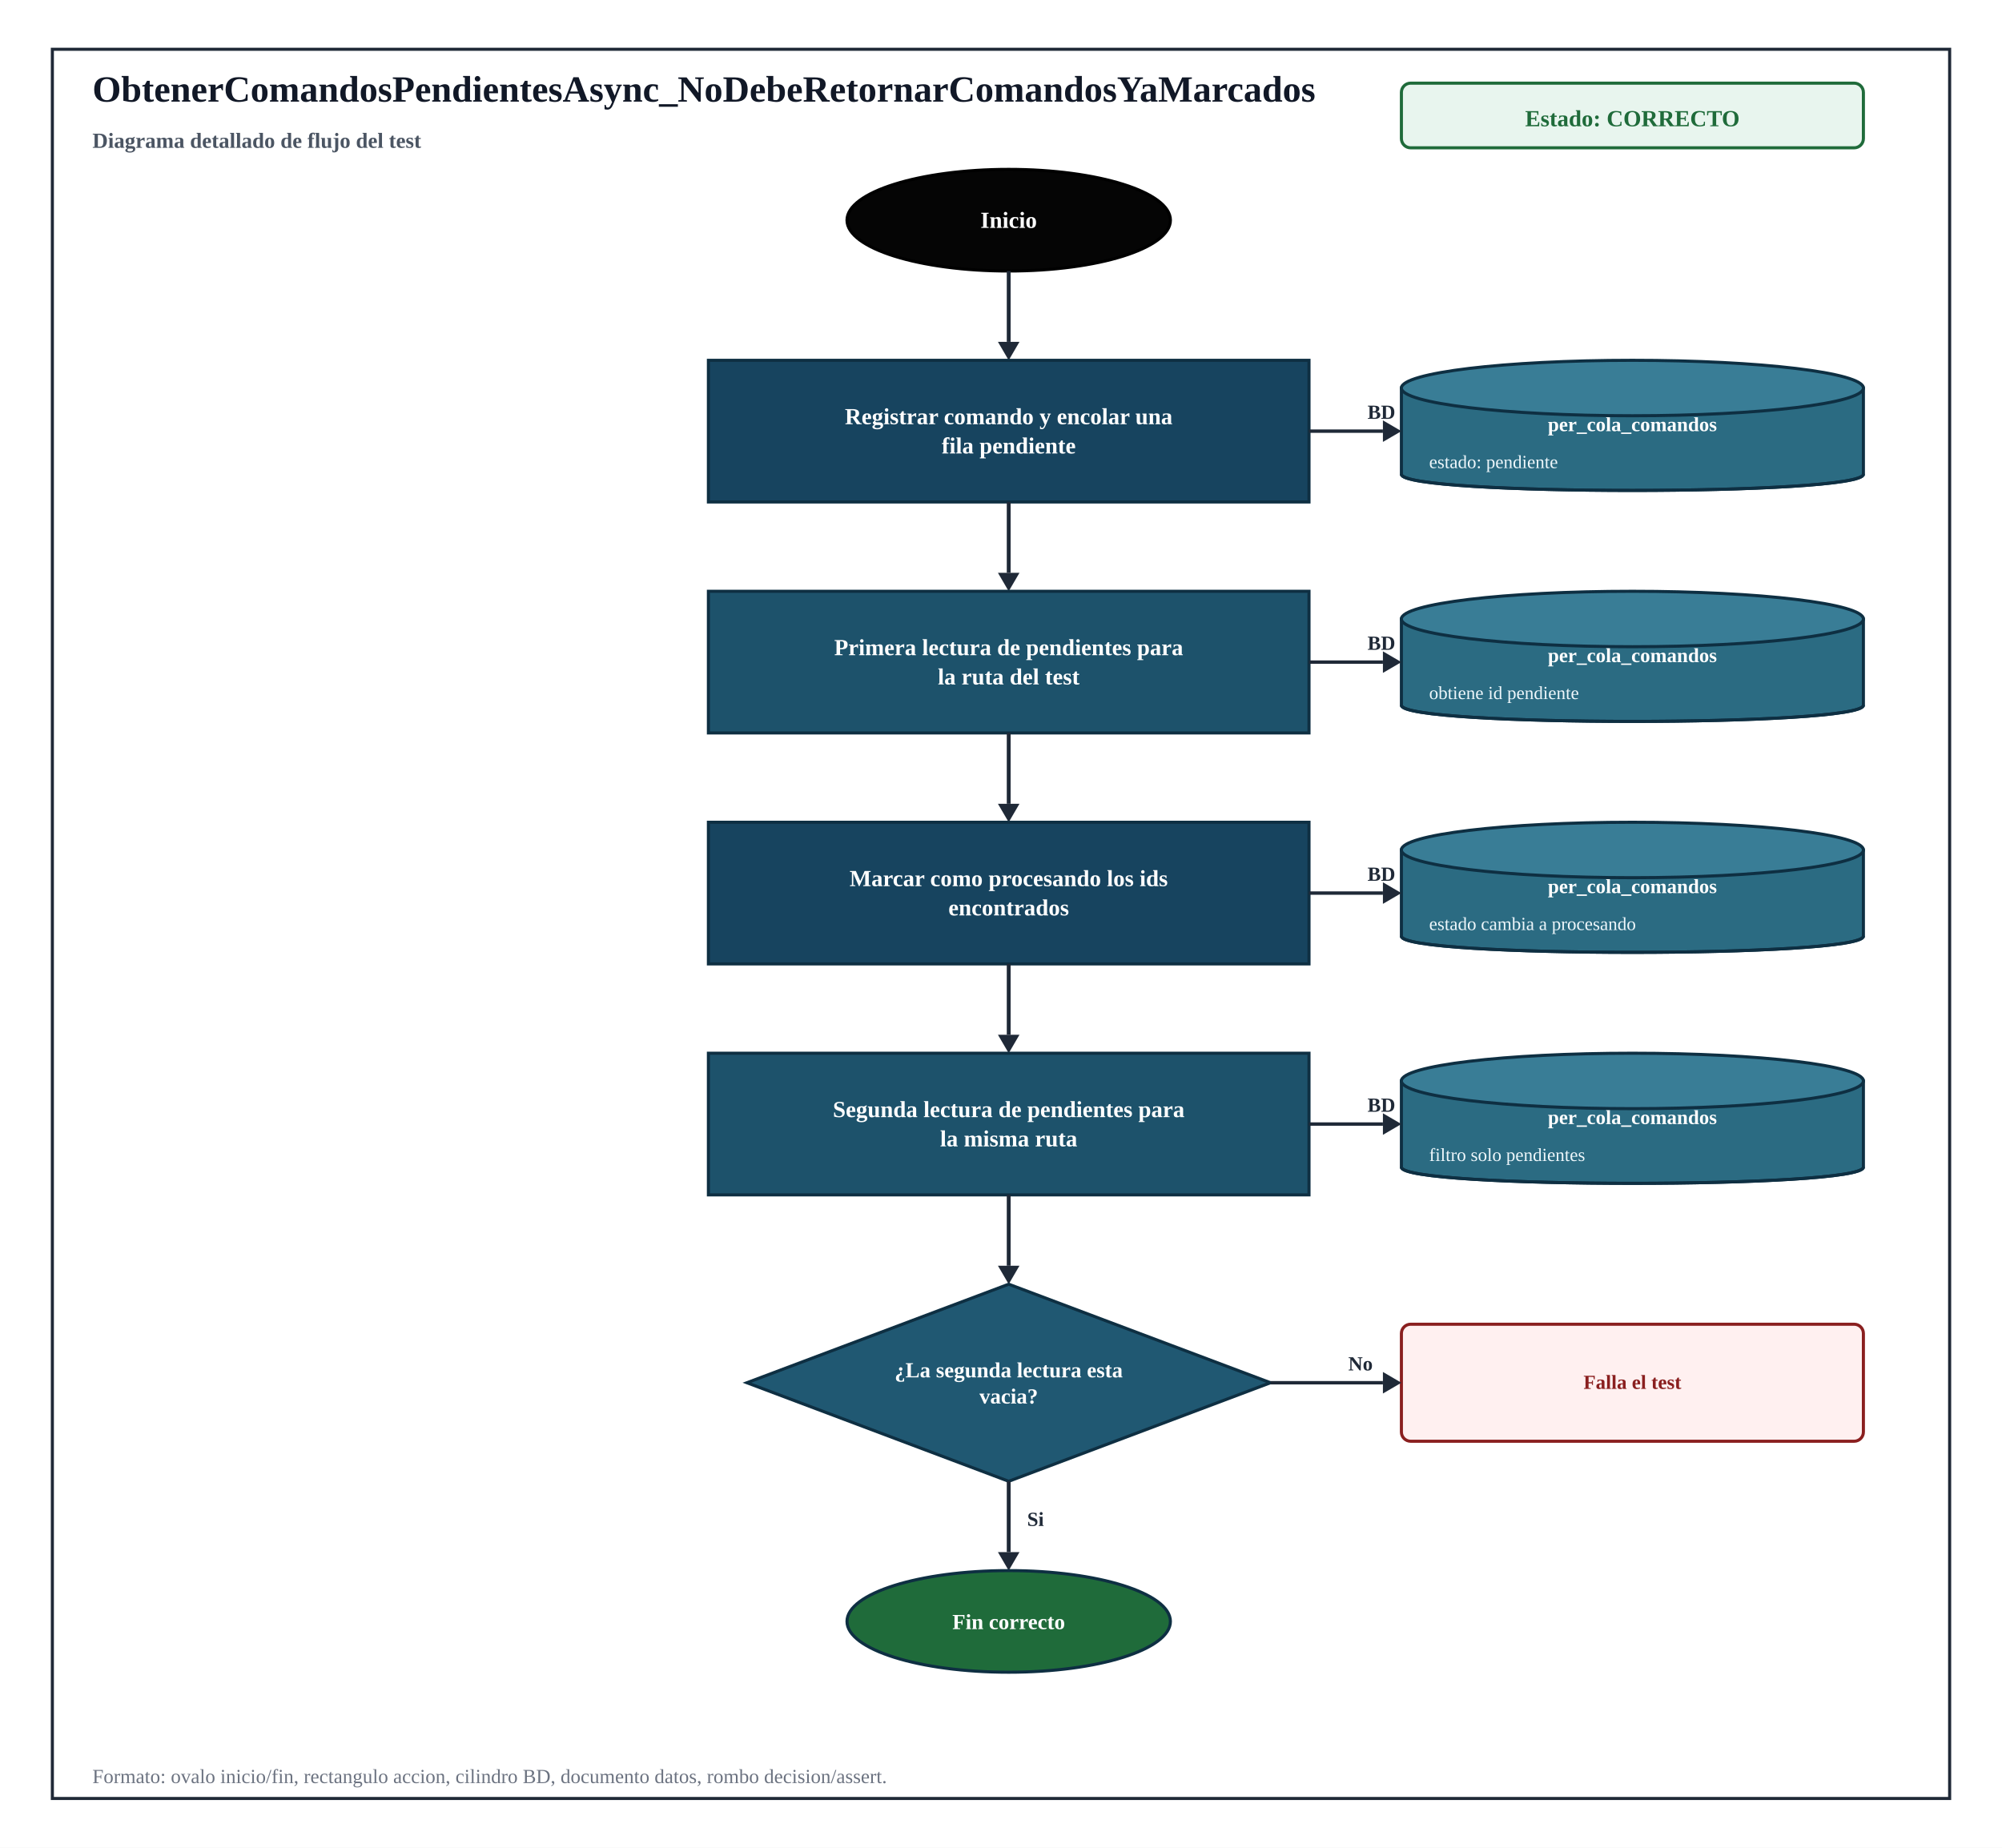
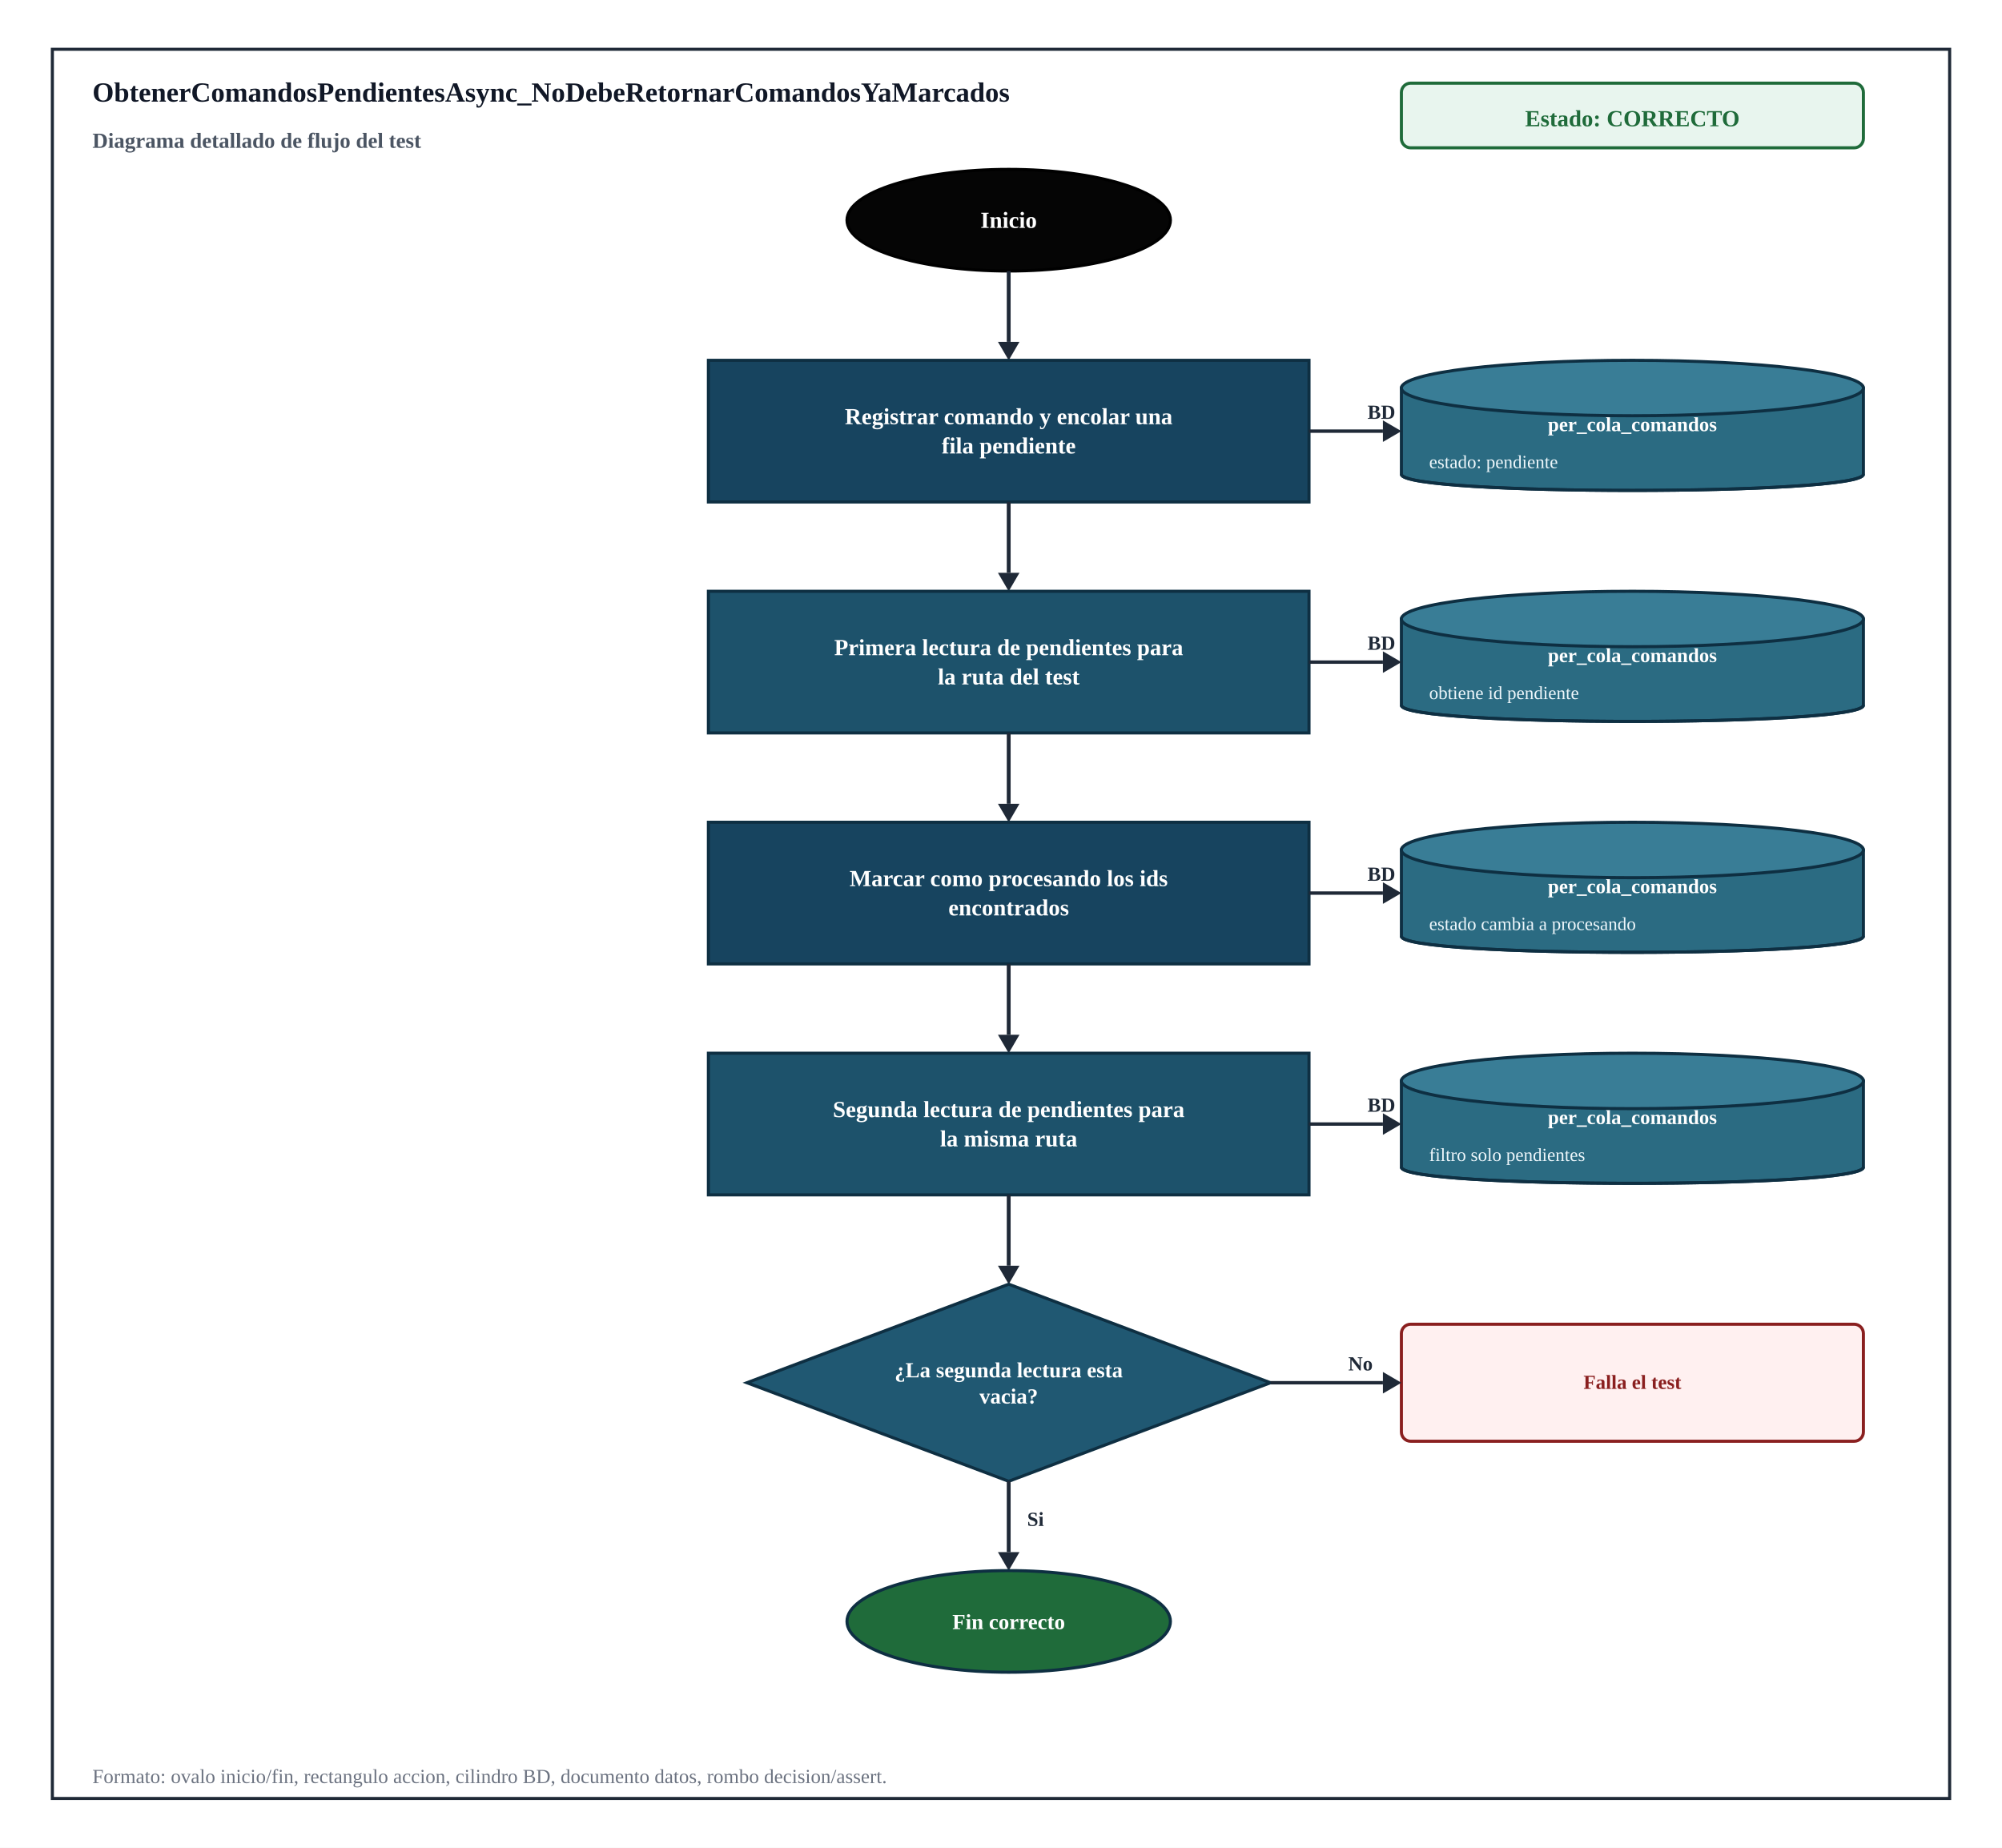
<svg xmlns="http://www.w3.org/2000/svg" width="1300" height="1200" viewBox="0 0 1300 1200">
  <rect width="100%" height="100%" fill="#ffffff" />
  <rect x="34" y="32" width="1232" height="1136" fill="none" stroke="#1f2937" stroke-width="2" />
-   <text x="60" y="66" font-size="24" fill="#111827" font-weight="800">ObtenerComandosPendientesAsync_NoDebeRetornarComandosYaMarcados</text>
+   <text x="60" y="66" font-size="18" fill="#111827" font-weight="800">ObtenerComandosPendientesAsync_NoDebeRetornarComandosYaMarcados</text>
  <text x="60" y="96" font-size="14" fill="#4b5563" font-weight="600">Diagrama detallado de flujo del test</text>
  <rect x="910" y="54" width="300" height="42" rx="6" fill="#e8f5ee" stroke="#1f6b3a" stroke-width="2" />
  <text x="1060.0" y="82.0" text-anchor="middle" font-size="15" fill="#1f6b3a" font-weight="800">Estado: CORRECTO</text>
  <ellipse cx="655.0" cy="143.0" rx="105.0" ry="33.0" fill="#050505" stroke="#000" stroke-width="2" />
  <text x="655.0" y="148.0" text-anchor="middle" font-size="15" fill="#ffffff" font-weight="700">Inicio</text>
  <line x1="655.0" y1="176" x2="655.0" y2="222" stroke="#1f2937" stroke-width="2.5" />
  <polygon points="648.0,222 662.0,222 655.0,234" fill="#1f2937" />
  <rect x="460" y="234" width="390" height="92" fill="#17445f" stroke="#0e2f42" stroke-width="2" />
  <text x="655.0" y="275.5" text-anchor="middle" font-size="15" fill="#ffffff" font-weight="700">Registrar comando y encolar una</text>
  <text x="655.0" y="294.5" text-anchor="middle" font-size="15" fill="#ffffff" font-weight="700">fila pendiente</text>
  <path d="M910,252.0 C910,238.0 1210,238.0 1210,252.0 L1210,308.0 C1210,322.0 910,322.0 910,308.0 Z" fill="#2b6b82" stroke="#0e2f42" stroke-width="2" />
  <ellipse cx="1060.0" cy="252.0" rx="150.0" ry="18" fill="#397d96" stroke="#0e2f42" stroke-width="2" />
  <path d="M910,308.0 C910,322.0 1210,322.0 1210,308.0" fill="none" stroke="#0e2f42" stroke-width="2" />
  <text x="1060.0" y="280.0" text-anchor="middle" font-size="13" fill="#ffffff" font-weight="700">per_cola_comandos</text>
  <text x="928" y="304" font-size="12" fill="#eef7fb" font-weight="500">estado: pendiente</text>
  <path d="M850,280.0 H880.0 V280.0 H898" fill="none" stroke="#1f2937" stroke-width="2.2" />
  <polygon points="898,273.0 898,287.0 910,280.0" fill="#1f2937" />
  <text x="888.0" y="272.0" font-size="13" fill="#1f2937" font-weight="700">BD</text>
  <line x1="655.0" y1="326" x2="655.0" y2="372" stroke="#1f2937" stroke-width="2.5" />
  <polygon points="648.0,372 662.0,372 655.0,384" fill="#1f2937" />
  <rect x="460" y="384" width="390" height="92" fill="#1d526b" stroke="#0e2f42" stroke-width="2" />
  <text x="655.0" y="425.5" text-anchor="middle" font-size="15" fill="#ffffff" font-weight="700">Primera lectura de pendientes para</text>
  <text x="655.0" y="444.5" text-anchor="middle" font-size="15" fill="#ffffff" font-weight="700">la ruta del test</text>
  <path d="M910,402.0 C910,388.0 1210,388.0 1210,402.0 L1210,458.0 C1210,472.0 910,472.0 910,458.0 Z" fill="#2b6b82" stroke="#0e2f42" stroke-width="2" />
  <ellipse cx="1060.0" cy="402.0" rx="150.0" ry="18" fill="#397d96" stroke="#0e2f42" stroke-width="2" />
  <path d="M910,458.0 C910,472.0 1210,472.0 1210,458.0" fill="none" stroke="#0e2f42" stroke-width="2" />
  <text x="1060.0" y="430.0" text-anchor="middle" font-size="13" fill="#ffffff" font-weight="700">per_cola_comandos</text>
  <text x="928" y="454" font-size="12" fill="#eef7fb" font-weight="500">obtiene id pendiente</text>
  <path d="M850,430.0 H880.0 V430.0 H898" fill="none" stroke="#1f2937" stroke-width="2.2" />
  <polygon points="898,423.0 898,437.0 910,430.0" fill="#1f2937" />
  <text x="888.0" y="422.0" font-size="13" fill="#1f2937" font-weight="700">BD</text>
  <line x1="655.0" y1="476" x2="655.0" y2="522" stroke="#1f2937" stroke-width="2.5" />
  <polygon points="648.0,522 662.0,522 655.0,534" fill="#1f2937" />
  <rect x="460" y="534" width="390" height="92" fill="#17445f" stroke="#0e2f42" stroke-width="2" />
  <text x="655.0" y="575.5" text-anchor="middle" font-size="15" fill="#ffffff" font-weight="700">Marcar como procesando los ids</text>
  <text x="655.0" y="594.5" text-anchor="middle" font-size="15" fill="#ffffff" font-weight="700">encontrados</text>
  <path d="M910,552.0 C910,538.0 1210,538.0 1210,552.0 L1210,608.0 C1210,622.0 910,622.0 910,608.0 Z" fill="#2b6b82" stroke="#0e2f42" stroke-width="2" />
  <ellipse cx="1060.0" cy="552.0" rx="150.0" ry="18" fill="#397d96" stroke="#0e2f42" stroke-width="2" />
  <path d="M910,608.0 C910,622.0 1210,622.0 1210,608.0" fill="none" stroke="#0e2f42" stroke-width="2" />
  <text x="1060.0" y="580.0" text-anchor="middle" font-size="13" fill="#ffffff" font-weight="700">per_cola_comandos</text>
  <text x="928" y="604" font-size="12" fill="#eef7fb" font-weight="500">estado cambia a procesando</text>
  <path d="M850,580.0 H880.0 V580.0 H898" fill="none" stroke="#1f2937" stroke-width="2.2" />
  <polygon points="898,573.0 898,587.0 910,580.0" fill="#1f2937" />
  <text x="888.0" y="572.0" font-size="13" fill="#1f2937" font-weight="700">BD</text>
  <line x1="655.0" y1="626" x2="655.0" y2="672" stroke="#1f2937" stroke-width="2.5" />
  <polygon points="648.0,672 662.0,672 655.0,684" fill="#1f2937" />
  <rect x="460" y="684" width="390" height="92" fill="#1d526b" stroke="#0e2f42" stroke-width="2" />
  <text x="655.0" y="725.5" text-anchor="middle" font-size="15" fill="#ffffff" font-weight="700">Segunda lectura de pendientes para</text>
  <text x="655.0" y="744.5" text-anchor="middle" font-size="15" fill="#ffffff" font-weight="700">la misma ruta</text>
  <path d="M910,702.0 C910,688.0 1210,688.0 1210,702.0 L1210,758.0 C1210,772.0 910,772.0 910,758.0 Z" fill="#2b6b82" stroke="#0e2f42" stroke-width="2" />
  <ellipse cx="1060.0" cy="702.0" rx="150.0" ry="18" fill="#397d96" stroke="#0e2f42" stroke-width="2" />
  <path d="M910,758.0 C910,772.0 1210,772.0 1210,758.0" fill="none" stroke="#0e2f42" stroke-width="2" />
  <text x="1060.0" y="730.0" text-anchor="middle" font-size="13" fill="#ffffff" font-weight="700">per_cola_comandos</text>
  <text x="928" y="754" font-size="12" fill="#eef7fb" font-weight="500">filtro solo pendientes</text>
  <path d="M850,730.0 H880.0 V730.0 H898" fill="none" stroke="#1f2937" stroke-width="2.2" />
  <polygon points="898,723.0 898,737.0 910,730.0" fill="#1f2937" />
  <text x="888.0" y="722.0" font-size="13" fill="#1f2937" font-weight="700">BD</text>
  <line x1="655.0" y1="776" x2="655.0" y2="822" stroke="#1f2937" stroke-width="2.5" />
  <polygon points="648.0,822 662.0,822 655.0,834" fill="#1f2937" />
  <polygon points="655.0,834 825,898.0 655.0,962 485,898.0" fill="#205872" stroke="#0e2f42" stroke-width="2" />
  <text x="655.0" y="894.5" text-anchor="middle" font-size="14" fill="#ffffff" font-weight="700">¿La segunda lectura esta</text>
  <text x="655.0" y="911.5" text-anchor="middle" font-size="14" fill="#ffffff" font-weight="700">vacia?</text>
  <rect x="910" y="860.0" width="300" height="76" rx="6" fill="#fff0f0" stroke="#8a1f1f" stroke-width="2" />
  <text x="1060.0" y="902.0" text-anchor="middle" font-size="13" fill="#8a1f1f" font-weight="700">Falla el test</text>
  <path d="M825,898.0 H867.5 V898.0 H898" fill="none" stroke="#1f2937" stroke-width="2.2" />
  <polygon points="898,891.0 898,905.0 910,898.0" fill="#1f2937" />
  <text x="875.5" y="890.0" font-size="13" fill="#1f2937" font-weight="700">No</text>
  <line x1="655.0" y1="962" x2="655.0" y2="1008" stroke="#1f2937" stroke-width="2.5" />
  <polygon points="648.0,1008 662.0,1008 655.0,1020" fill="#1f2937" />
  <text x="667.0" y="991.0" font-size="13" fill="#1f2937" font-weight="700">Si</text>
  <ellipse cx="655.0" cy="1053.0" rx="105.0" ry="33.0" fill="#1f6b3a" stroke="#0e2f42" stroke-width="2" />
  <text x="655.0" y="1058.0" text-anchor="middle" font-size="14" fill="#ffffff" font-weight="700">Fin correcto</text>
  <text x="60" y="1158" font-size="13" fill="#6b7280">Formato: ovalo inicio/fin, rectangulo accion, cilindro BD, documento datos, rombo decision/assert.</text>
</svg>
